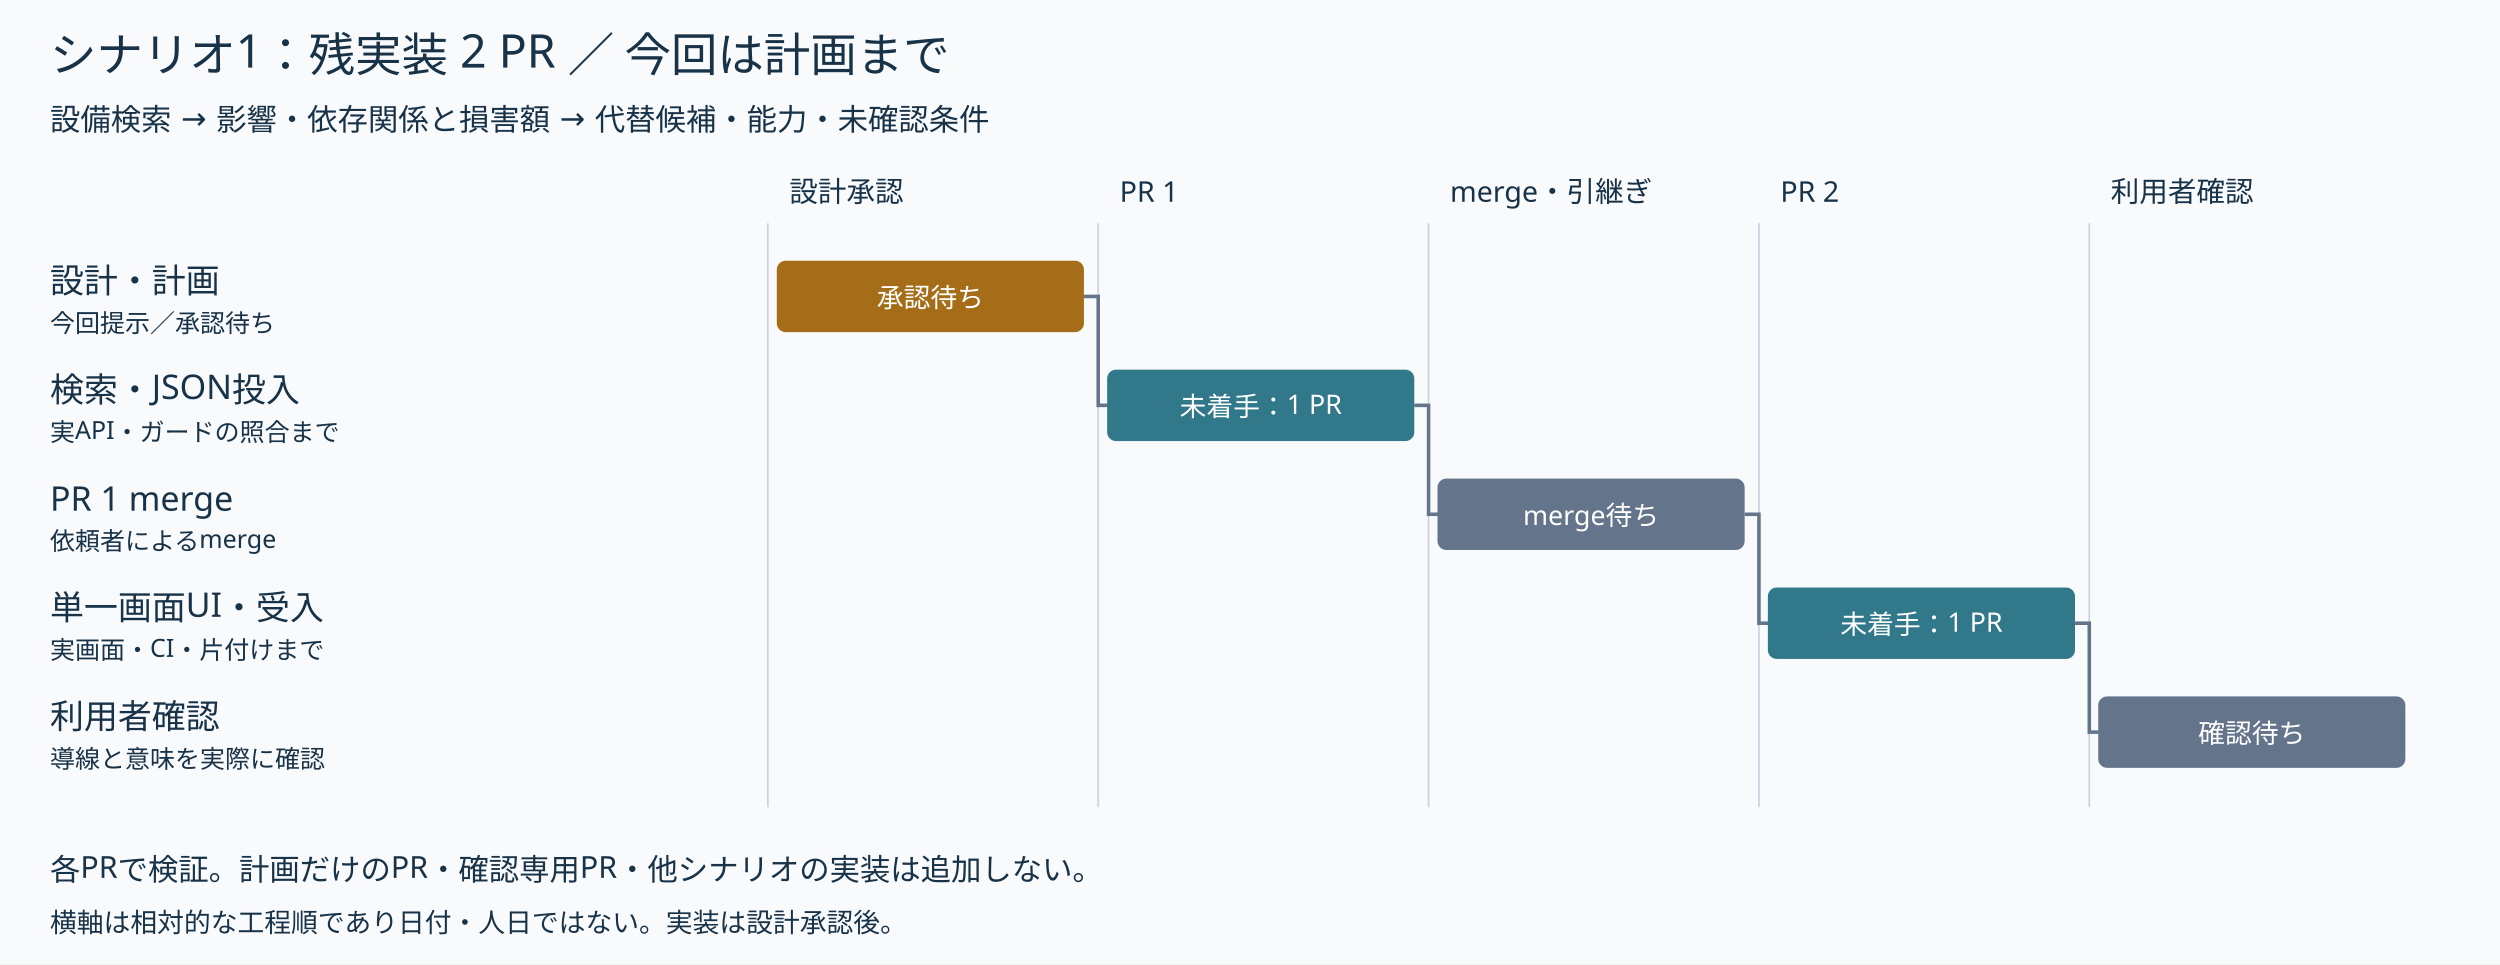
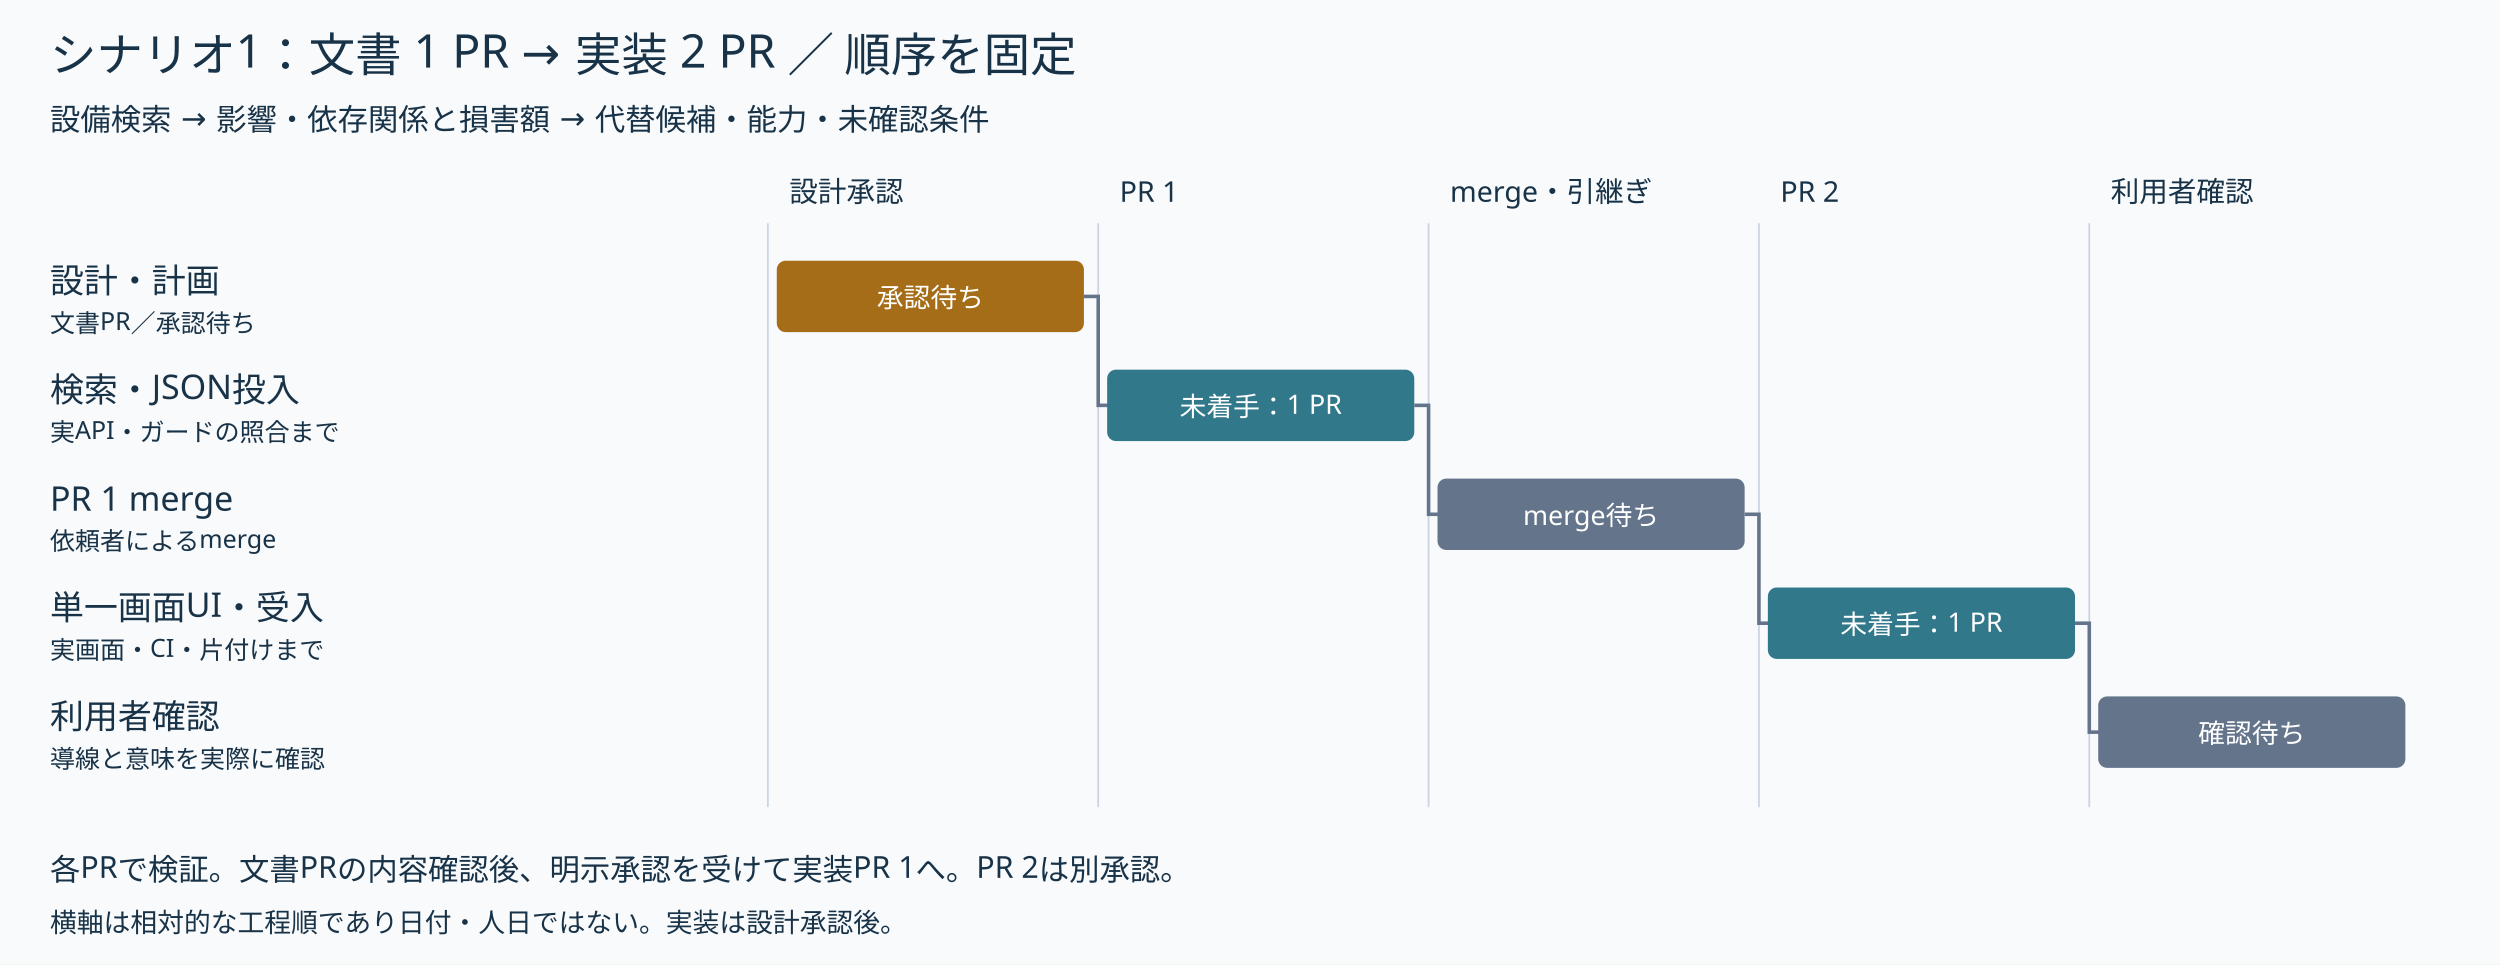
<svg xmlns="http://www.w3.org/2000/svg" width="1400" height="540" viewBox="0 0 1400 540" role="img" aria-labelledby="title desc">
  <rect width="1400" height="540" fill="#f8fafc" />
  <g font-family="sans-serif" fill="#183247">
-     <text x="28" y="40" font-size="26">シナリオ1：残実装 2 PR ／ 今回は計画まで</text>
+     <text x="28" y="40" font-size="26">シナリオ1：文書 1 PR → 実装 2 PR ／ 順序を固定</text>
    <text x="28" y="73" font-size="17">設備検索 → 影響・依存関係と損害額 → 代替候補・能力・未確認条件</text>
    <path d="M430 125V452" stroke="#cbd5e1" />
    <text x="442" y="113" font-size="16">設計承認</text>
    <path d="M615 125V452" stroke="#cbd5e1" />
    <text x="627" y="113" font-size="16">PR 1</text>
    <path d="M800 125V452" stroke="#cbd5e1" />
    <text x="812" y="113" font-size="16">merge・引継ぎ</text>
    <path d="M985 125V452" stroke="#cbd5e1" />
    <text x="997" y="113" font-size="16">PR 2</text>
    <path d="M1170 125V452" stroke="#cbd5e1" />
    <text x="1182" y="113" font-size="16">利用者確認</text>
    <text x="28" y="164" font-size="19">設計・計画</text>
-     <text x="28" y="186" font-size="14">今回提示／承認待ち</text>
+     <text x="28" y="186" font-size="14">文書PR／承認待ち</text>
    <rect x="435" y="146" width="172" height="40" rx="5" fill="#a66d18" />
    <text x="521" y="172" text-anchor="middle" font-size="15" fill="white">承認待ち</text>
    <path d="M607 166h8v61h10" fill="none" stroke="#64748b" stroke-width="2" />
    <text x="28" y="225" font-size="19">検索・JSON投入</text>
    <text x="28" y="247" font-size="14">実API・ガードの照合まで</text>
    <rect x="620" y="207" width="172" height="40" rx="5" fill="#31788b" />
    <text x="706" y="233" text-anchor="middle" font-size="15" fill="white">未着手：1 PR</text>
    <path d="M792 227h8v61h10" fill="none" stroke="#64748b" stroke-width="2" />
    <text x="28" y="286" font-size="19">PR 1 merge</text>
    <text x="28" y="308" font-size="14">依頼者によるmerge</text>
    <rect x="805" y="268" width="172" height="40" rx="5" fill="#64748b" />
    <text x="891" y="294" text-anchor="middle" font-size="15" fill="white">merge待ち</text>
    <path d="M977 288h8v61h10" fill="none" stroke="#64748b" stroke-width="2" />
    <text x="28" y="347" font-size="19">単一画面UI・受入</text>
    <text x="28" y="369" font-size="14">実画面・CI・片付けまで</text>
    <rect x="990" y="329" width="172" height="40" rx="5" fill="#31788b" />
    <text x="1076" y="355" text-anchor="middle" font-size="15" fill="white">未着手：1 PR</text>
    <path d="M1162 349h8v61h10" fill="none" stroke="#64748b" stroke-width="2" />
    <text x="28" y="408" font-size="19">利用者確認</text>
    <text x="28" y="430" font-size="14">導線と意味を実際に確認</text>
    <rect x="1175" y="390" width="172" height="40" rx="5" fill="#64748b" />
    <text x="1261" y="416" text-anchor="middle" font-size="15" fill="white">確認待ち</text>
-     <text x="28" y="493" font-size="17">各PRで検証。計画だけのPR・確認専用PR・他シナリオの実装は追加しない。</text>
+     <text x="28" y="493" font-size="17">各PRで検証。文書PRの内容確認後、明示承認を受けて実装PR 1へ。PR 2は別承認。</text>
    <text x="28" y="522" font-size="15">横軸は相対的な工程順であり日付・人日ではない。実装は設計承認後。</text>
  </g>
</svg>
